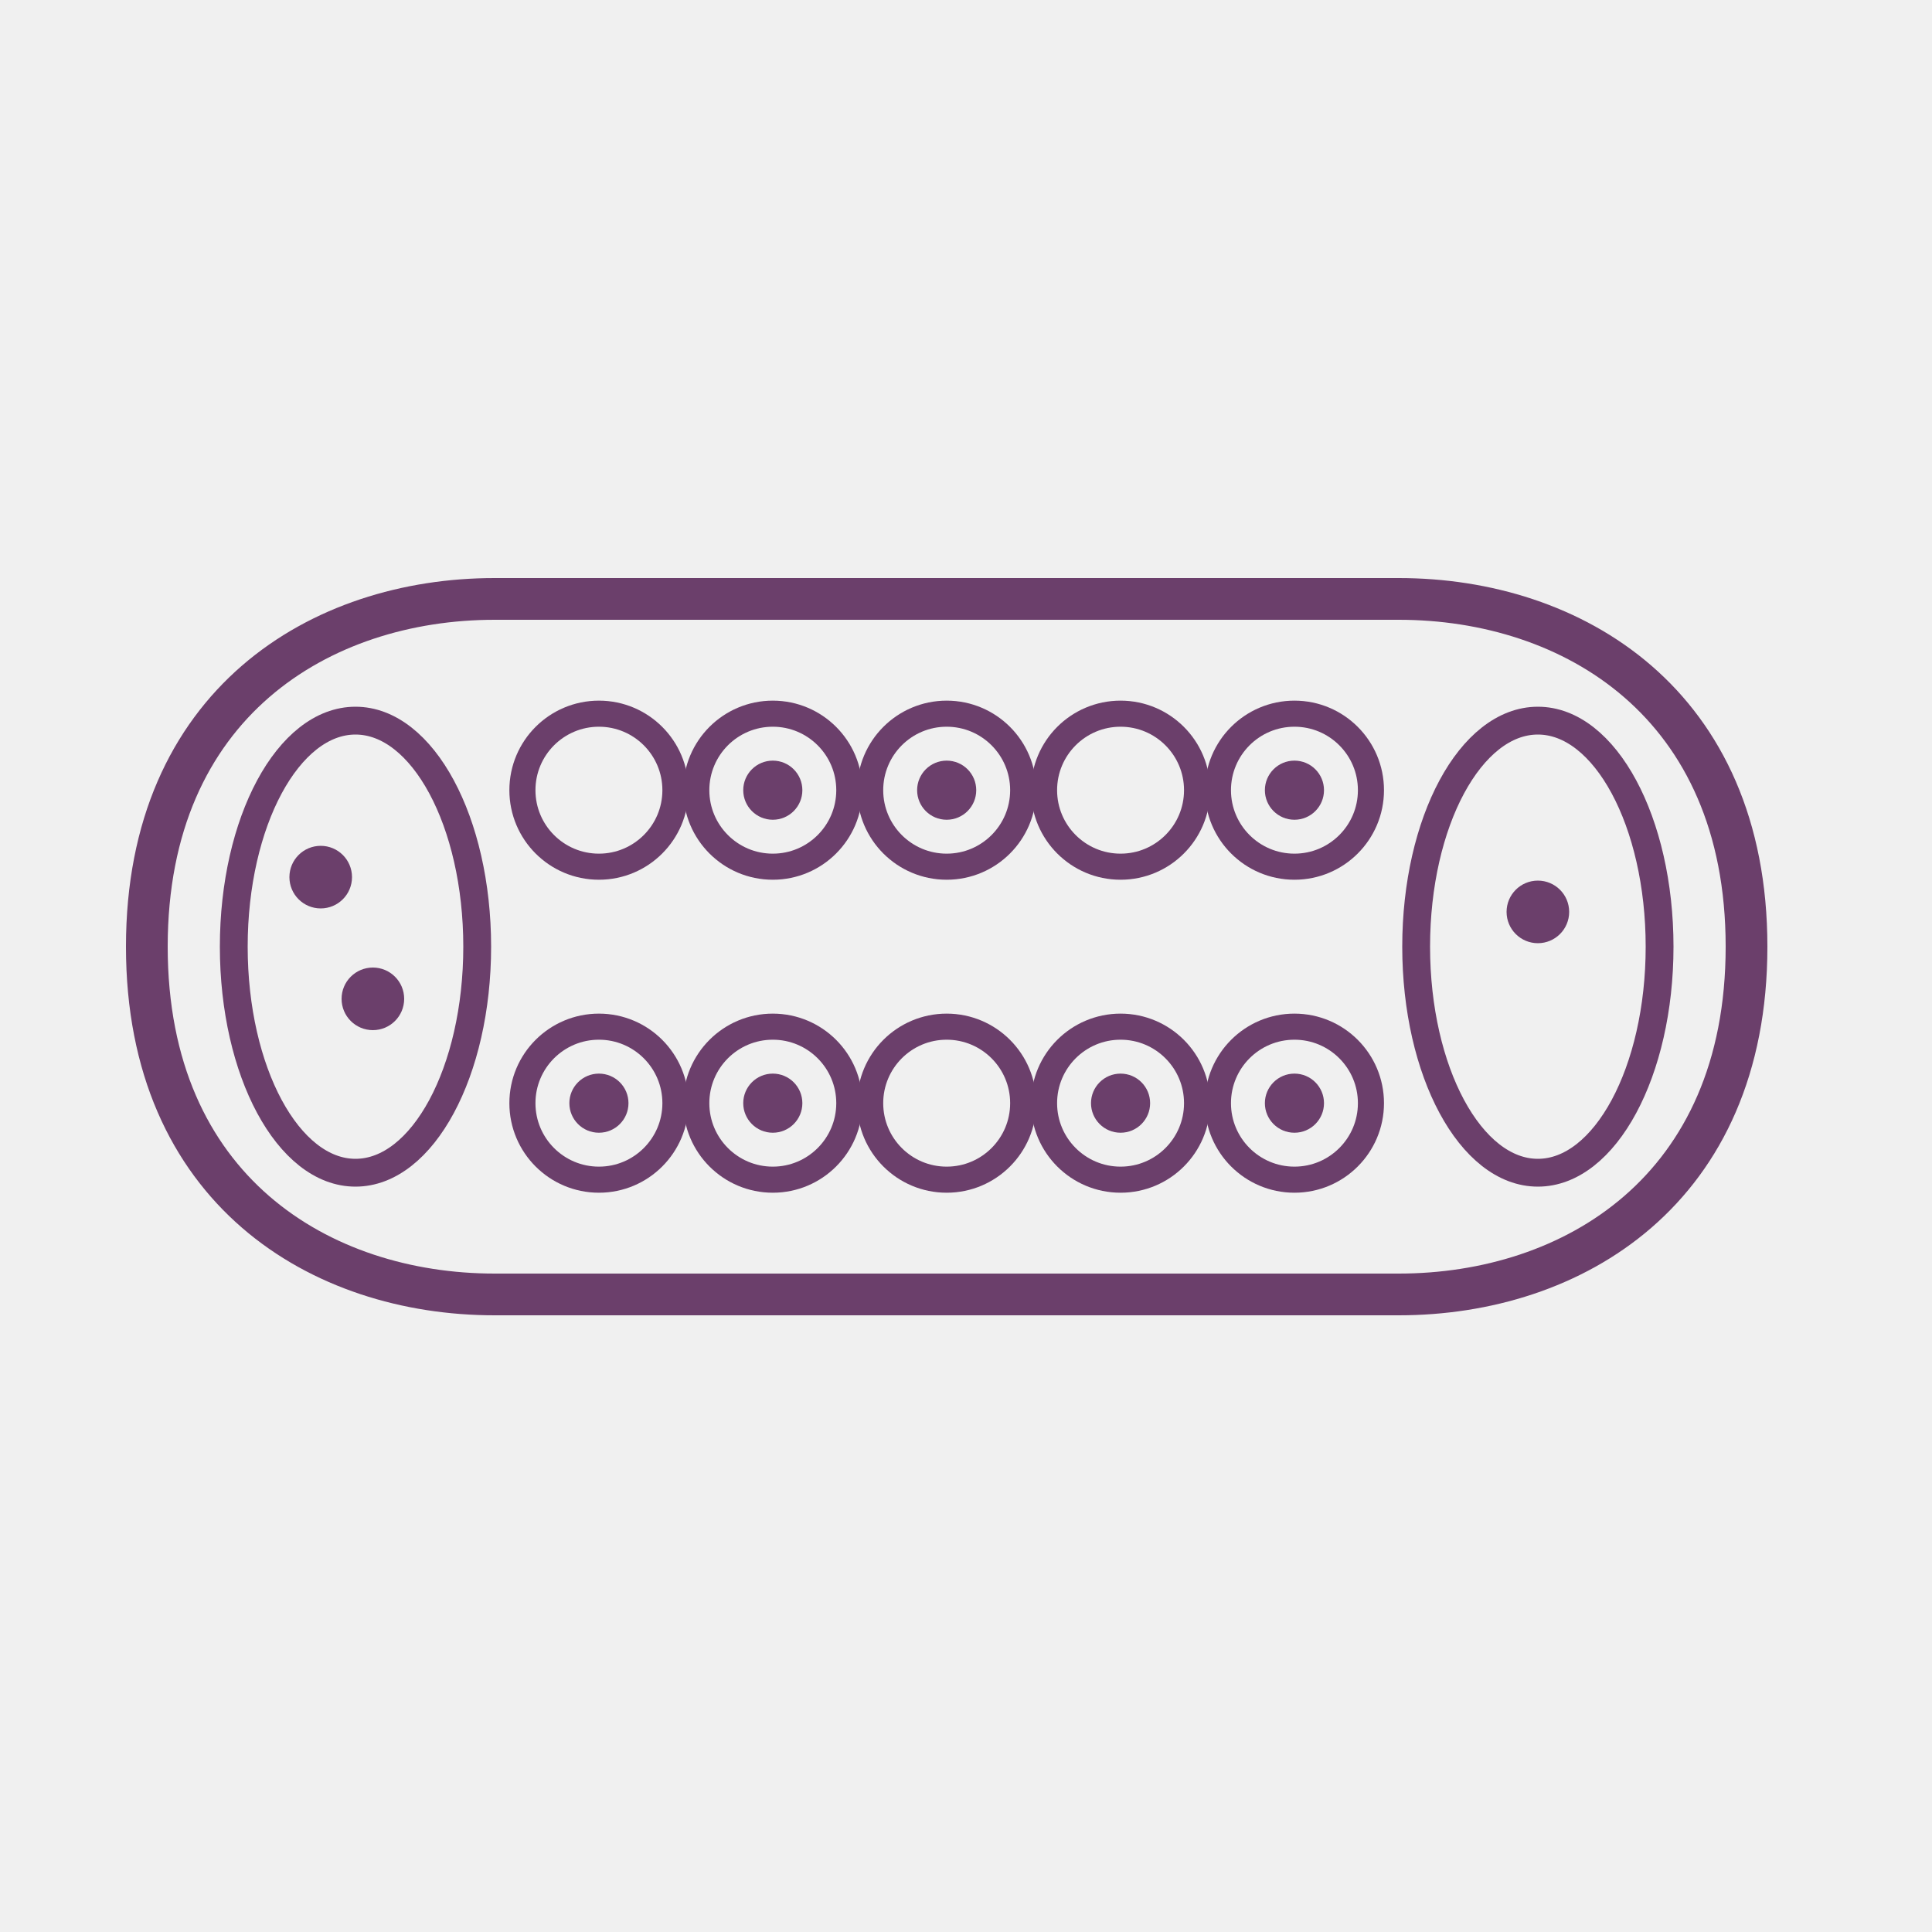
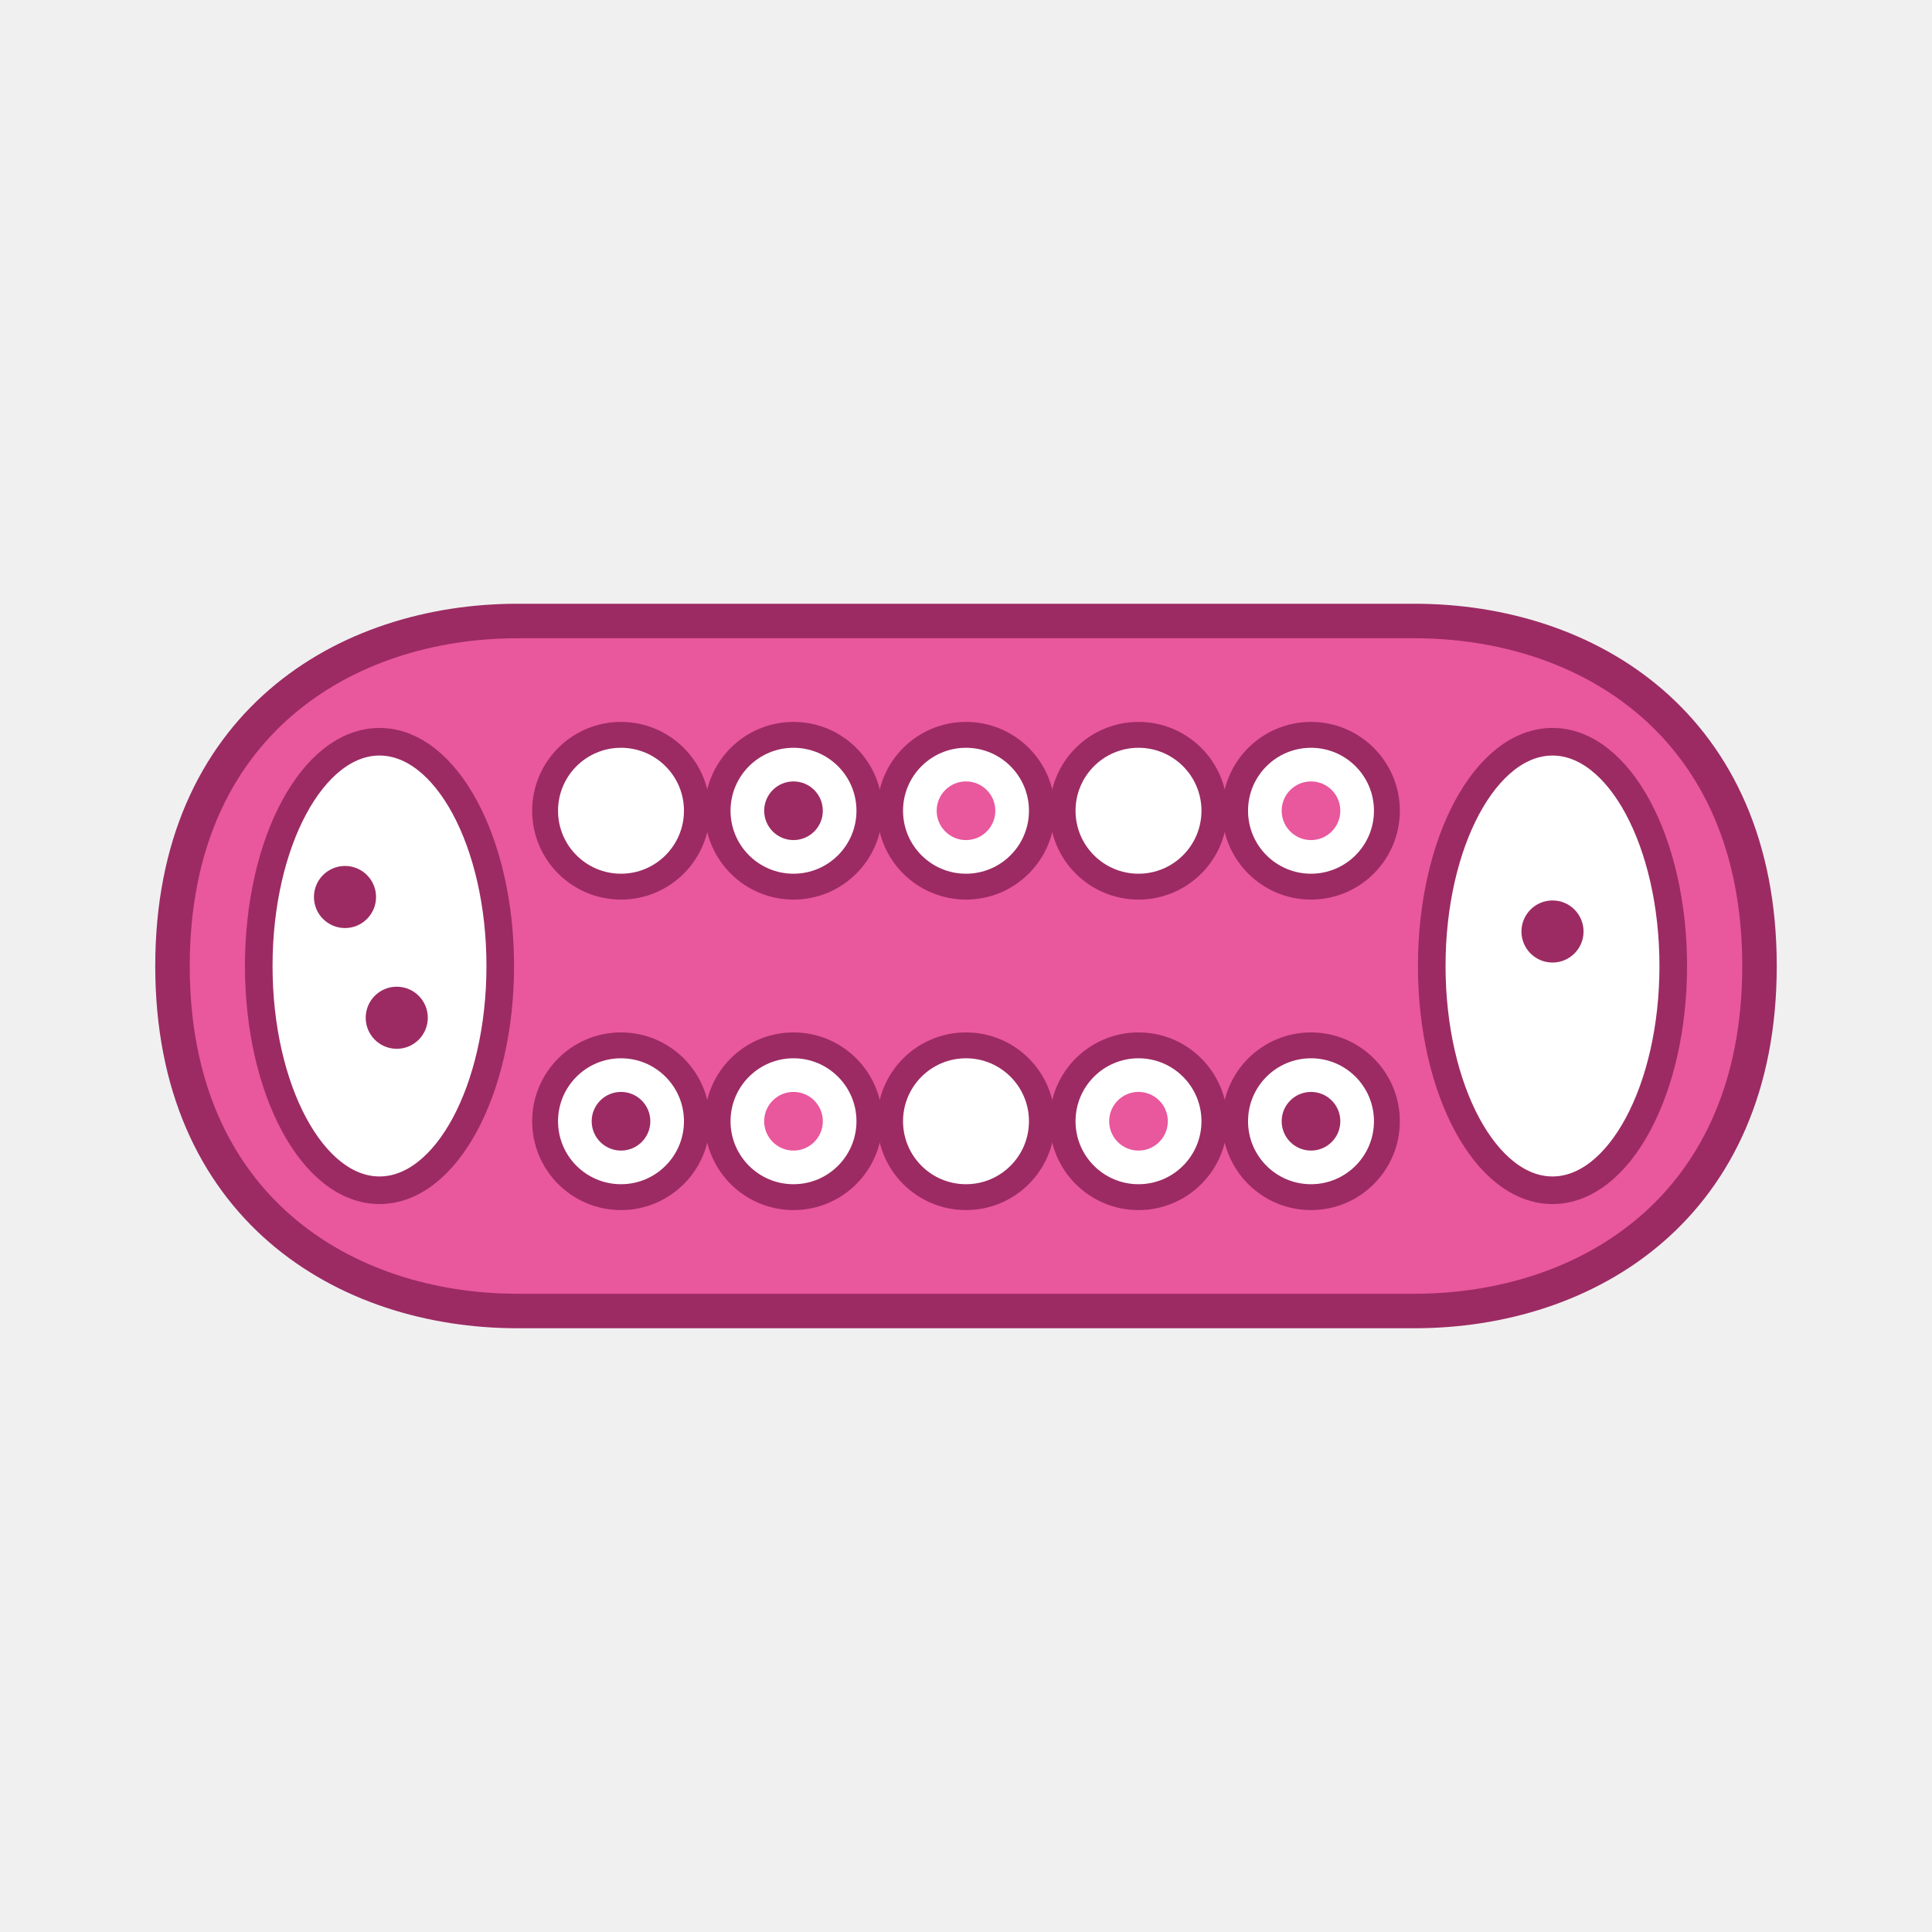
- <svg xmlns="http://www.w3.org/2000/svg" viewBox="0 0 100 100" role="img" aria-label="congkak motif">
-   <g transform="translate(4 4) scale(0.9) rotate(0 50 50)">
-     <path d="M4,50 C4,36 14,30 24,30 H76 C86,30 96,36 96,50 C96,64 86,70 76,70 H24 C14,70 4,64 4,50 Z" fill="none" stroke="#6B3F6B" stroke-width="2.4" stroke-linejoin="round" />
-     <ellipse cx="16" cy="50" rx="7" ry="13" fill="none" stroke="#6B3F6B" stroke-width="1.6" />
-     <ellipse cx="84" cy="50" rx="7" ry="13" fill="none" stroke="#6B3F6B" stroke-width="1.6" />
-     <path d="M30,41 H70 M30,59 H70" fill="none" stroke="none" stroke-width="1" stroke-linecap="round" stroke-linejoin="round" />
-     <circle cx="30" cy="41" r="4.4" fill="none" stroke="#6B3F6B" stroke-width="1.5" />
-     <circle cx="40" cy="41" r="4.4" fill="none" stroke="#6B3F6B" stroke-width="1.5" />
-     <circle cx="40" cy="41" r="1.7" fill="#6B3F6B" />
-     <circle cx="50" cy="41" r="4.4" fill="none" stroke="#6B3F6B" stroke-width="1.5" />
-     <circle cx="50" cy="41" r="1.7" fill="#6B3F6B" />
-     <circle cx="60" cy="41" r="4.4" fill="none" stroke="#6B3F6B" stroke-width="1.5" />
-     <circle cx="70" cy="41" r="4.4" fill="none" stroke="#6B3F6B" stroke-width="1.5" />
-     <circle cx="70" cy="41" r="1.7" fill="#6B3F6B" />
-     <circle cx="30" cy="59" r="4.4" fill="none" stroke="#6B3F6B" stroke-width="1.5" />
-     <circle cx="30" cy="59" r="1.7" fill="#6B3F6B" />
-     <circle cx="40" cy="59" r="4.4" fill="none" stroke="#6B3F6B" stroke-width="1.5" />
-     <circle cx="40" cy="59" r="1.7" fill="#6B3F6B" />
-     <circle cx="50" cy="59" r="4.4" fill="none" stroke="#6B3F6B" stroke-width="1.5" />
-     <circle cx="60" cy="59" r="4.4" fill="none" stroke="#6B3F6B" stroke-width="1.5" />
-     <circle cx="60" cy="59" r="1.7" fill="#6B3F6B" />
-     <circle cx="70" cy="59" r="4.4" fill="none" stroke="#6B3F6B" stroke-width="1.5" />
-     <circle cx="70" cy="59" r="1.7" fill="#6B3F6B" />
-     <circle cx="14" cy="46" r="1.8" fill="#6B3F6B" />
-     <circle cx="17" cy="53" r="1.8" fill="#6B3F6B" />
-     <circle cx="84" cy="48" r="1.8" fill="#6B3F6B" />
-   </g>
+ <svg xmlns="http://www.w3.org/2000/svg" viewBox="-6 -6 112 112" role="img" aria-label="congkak">
+   <path d="M4,50 C4,36 14,30 24,30 H76 C86,30 96,36 96,50 C96,64 86,70 76,70 H24 C14,70 4,64 4,50 Z" fill="#E9579D" stroke="#9C2B63" stroke-width="2" stroke-linejoin="round" />
+   <ellipse cx="16" cy="50" rx="7" ry="13" fill="#FFFFFF" stroke="#9C2B63" stroke-width="1.6" />
+   <ellipse cx="84" cy="50" rx="7" ry="13" fill="#FFFFFF" stroke="#9C2B63" stroke-width="1.6" />
+   <path d="M30,41 H70 M30,59 H70" fill="none" stroke="#FFFFFF" stroke-width="1" stroke-linecap="round" stroke-linejoin="round" />
+   <circle cx="30" cy="41" r="4.4" fill="#FFFFFF" stroke="#9C2B63" stroke-width="1.5" />
+   <circle cx="40" cy="41" r="4.4" fill="#FFFFFF" stroke="#9C2B63" stroke-width="1.5" />
+   <circle cx="40" cy="41" r="1.7" fill="#9C2B63" />
+   <circle cx="50" cy="41" r="4.4" fill="#FFFFFF" stroke="#9C2B63" stroke-width="1.5" />
+   <circle cx="50" cy="41" r="1.7" fill="#E9579D" />
+   <circle cx="60" cy="41" r="4.4" fill="#FFFFFF" stroke="#9C2B63" stroke-width="1.5" />
+   <circle cx="70" cy="41" r="4.4" fill="#FFFFFF" stroke="#9C2B63" stroke-width="1.5" />
+   <circle cx="70" cy="41" r="1.7" fill="#E9579D" />
+   <circle cx="30" cy="59" r="4.4" fill="#FFFFFF" stroke="#9C2B63" stroke-width="1.5" />
+   <circle cx="30" cy="59" r="1.7" fill="#9C2B63" />
+   <circle cx="40" cy="59" r="4.4" fill="#FFFFFF" stroke="#9C2B63" stroke-width="1.5" />
+   <circle cx="40" cy="59" r="1.7" fill="#E9579D" />
+   <circle cx="50" cy="59" r="4.4" fill="#FFFFFF" stroke="#9C2B63" stroke-width="1.5" />
+   <circle cx="60" cy="59" r="4.4" fill="#FFFFFF" stroke="#9C2B63" stroke-width="1.5" />
+   <circle cx="60" cy="59" r="1.7" fill="#E9579D" />
+   <circle cx="70" cy="59" r="4.4" fill="#FFFFFF" stroke="#9C2B63" stroke-width="1.5" />
+   <circle cx="70" cy="59" r="1.7" fill="#9C2B63" />
+   <circle cx="14" cy="46" r="1.8" fill="#9C2B63" />
+   <circle cx="17" cy="53" r="1.8" fill="#9C2B63" />
+   <circle cx="84" cy="48" r="1.8" fill="#9C2B63" />
</svg>
